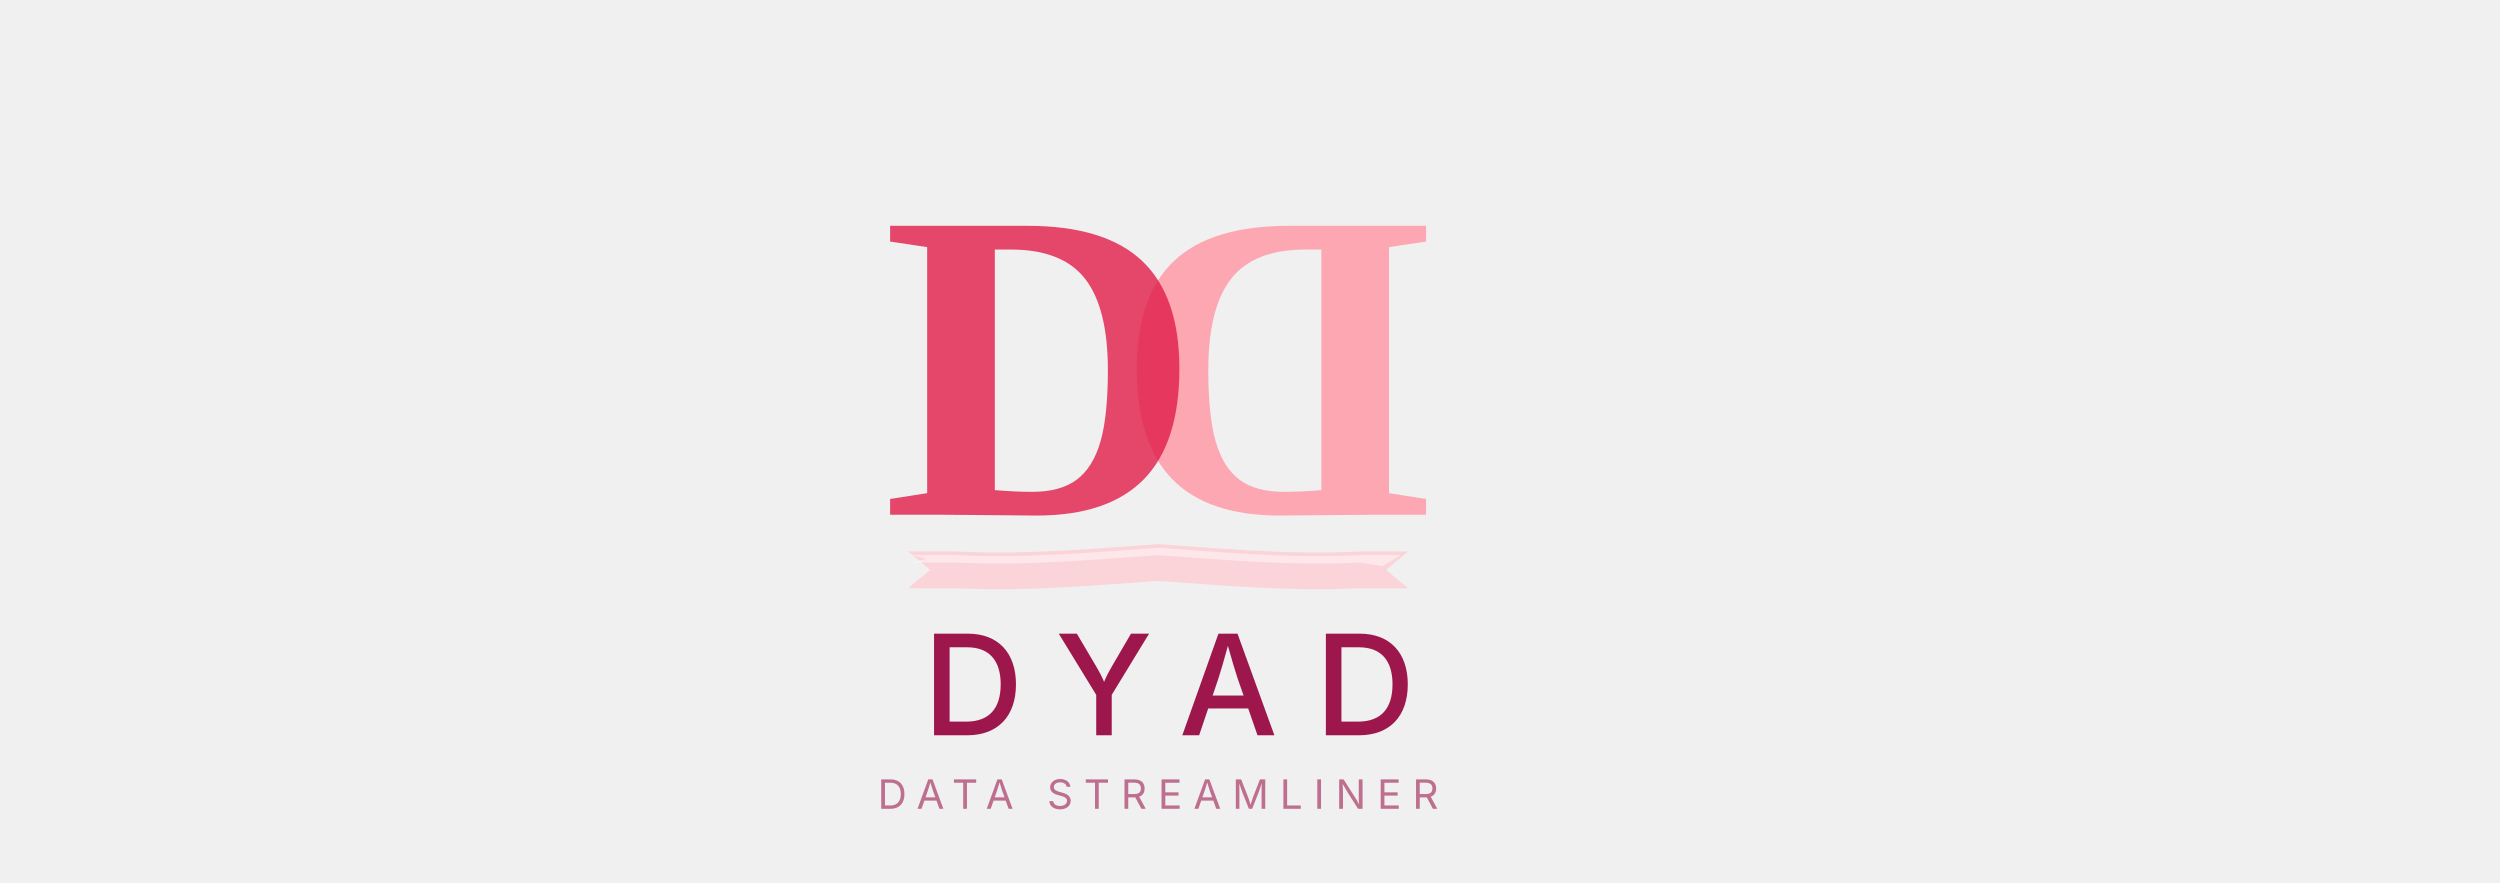
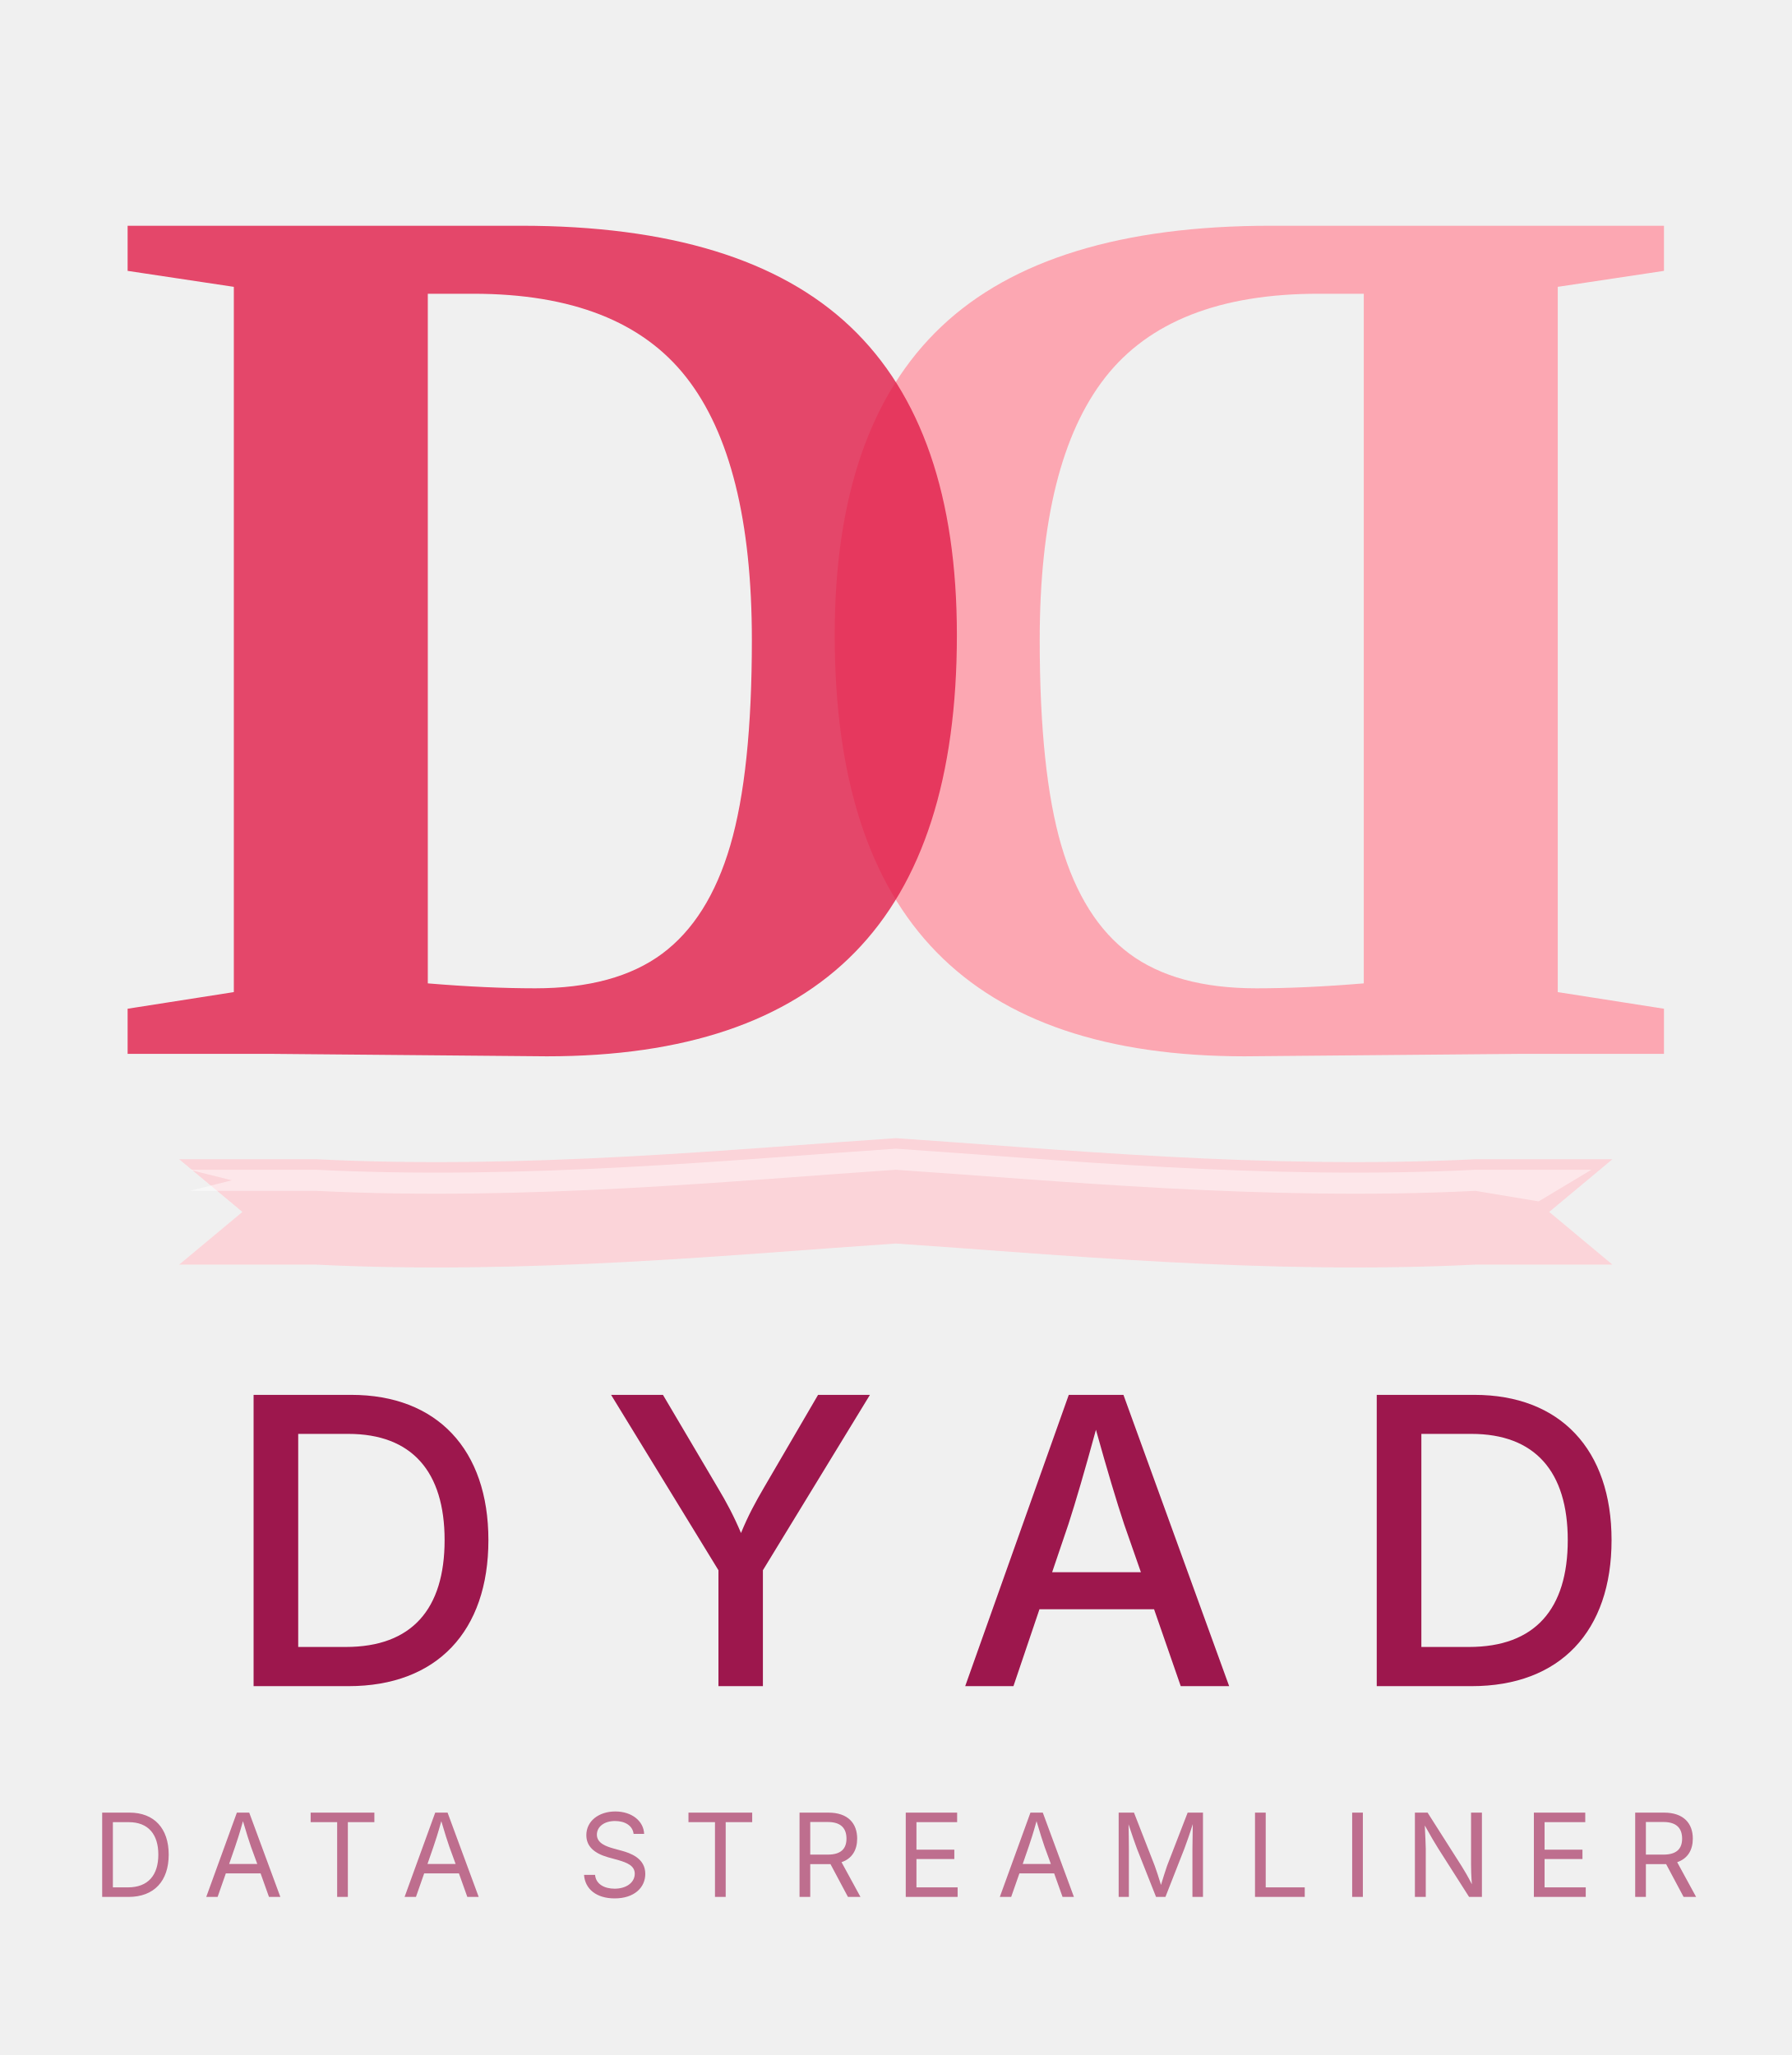
- <svg xmlns="http://www.w3.org/2000/svg" width="100%" viewBox="0 0 680 240" role="img">
+ <svg xmlns="http://www.w3.org/2000/svg" width="100%" viewBox="230 40 170 195" role="img">
  <g transform="translate(630,0) scale(-1,1)">
    <text x="240" y="140" font-family="Georgia, 'Times New Roman', serif" font-size="120px" font-weight="700" fill="#fda4af" opacity="0.95">D</text>
  </g>
  <text x="240" y="140" font-family="Georgia, 'Times New Roman', serif" font-size="120px" font-weight="700" fill="#e11d48" opacity="0.8">D</text>
  <path d="M247 150 L260 150 C280 151 300 149 315 148 C330 149 350 151 370 150 L383 150 L377 155 L383 160 L370 160 C350 161 330 159 315 158 C300 159 280 161 260 160 L247 160 L253 155 Z" fill="#fecdd3" opacity="0.8" />
  <path d="M248 151 L260 151 C280 152 300 150 315 149 C330 150 350 152 370 151 L381 151 L376 154 L370 153 C350 154 330 152 315 151 C300 152 280 154 260 153 L248 153 L252 152 Z" fill="white" opacity="0.45" />
  <text x="318" y="200" text-anchor="middle" font-family="Anthropic Sans, -apple-system, Segoe UI, sans-serif" font-size="38px" font-weight="500" fill="#9d174d" letter-spacing="10">DYAD</text>
  <text x="315" y="220" text-anchor="middle" font-family="Anthropic Sans, -apple-system, Segoe UI, sans-serif" font-size="11px" fill="#9d174d" opacity="0.6" letter-spacing="3">DATA STREAMLINER</text>
</svg>
